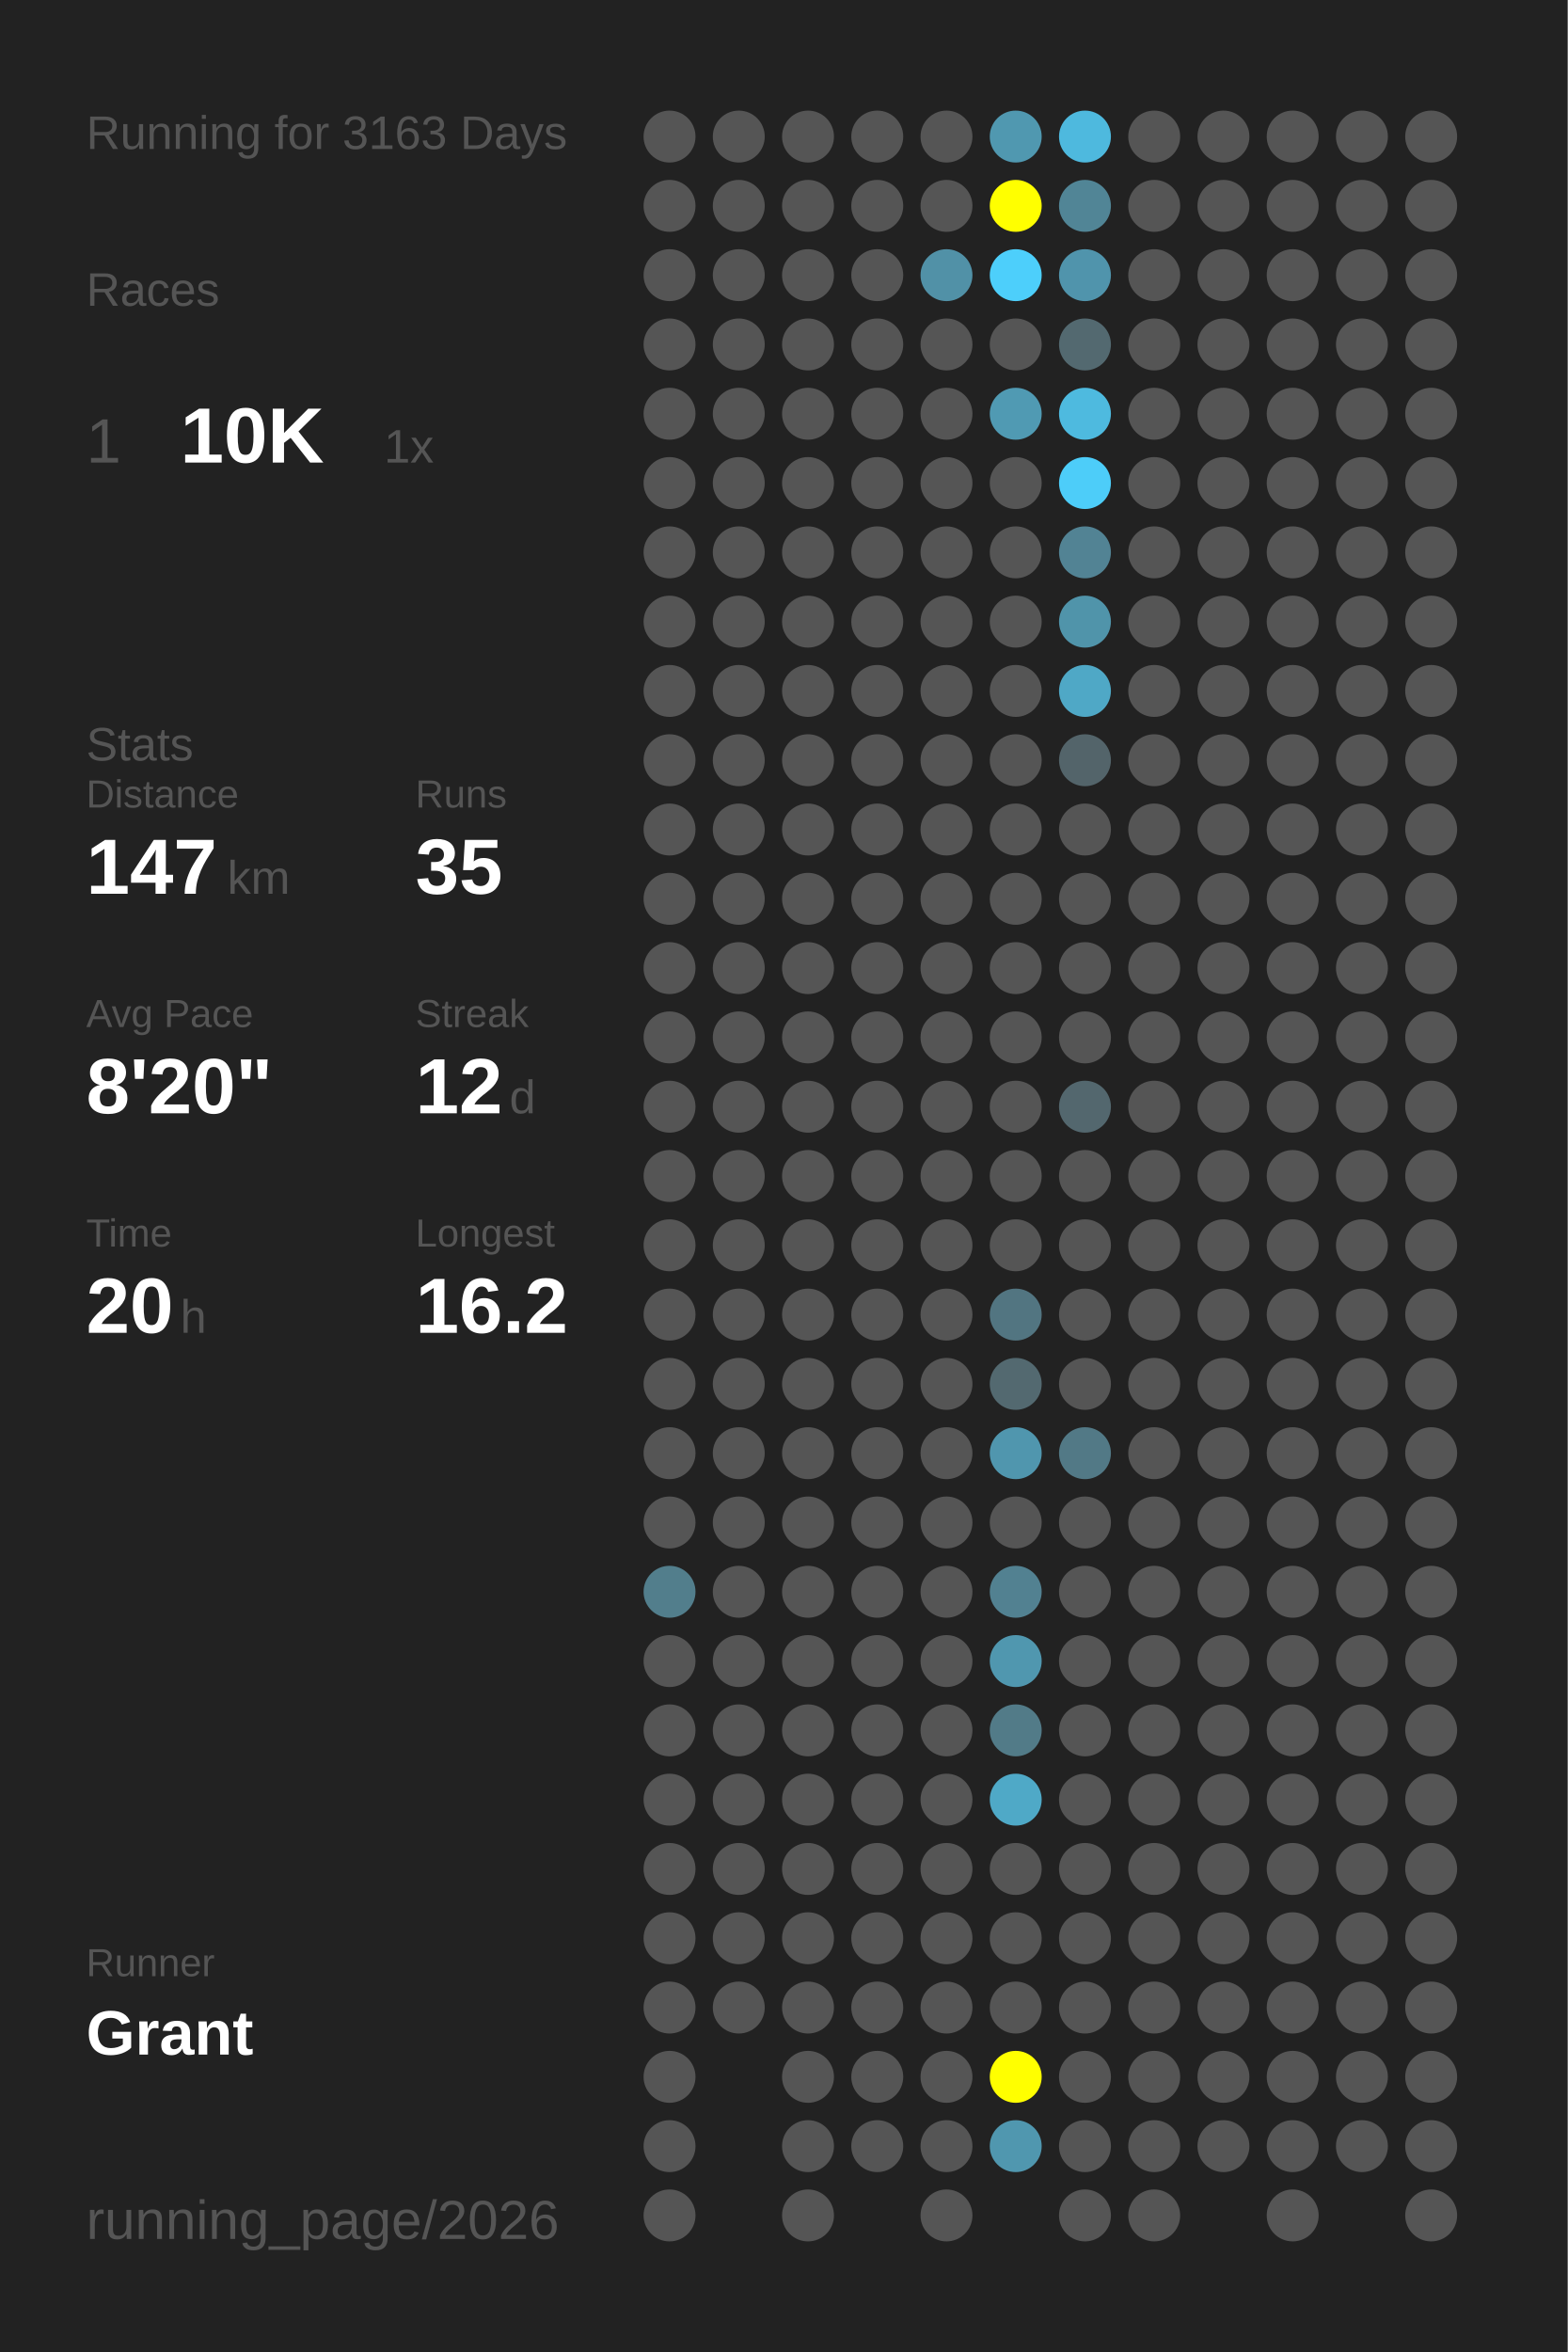
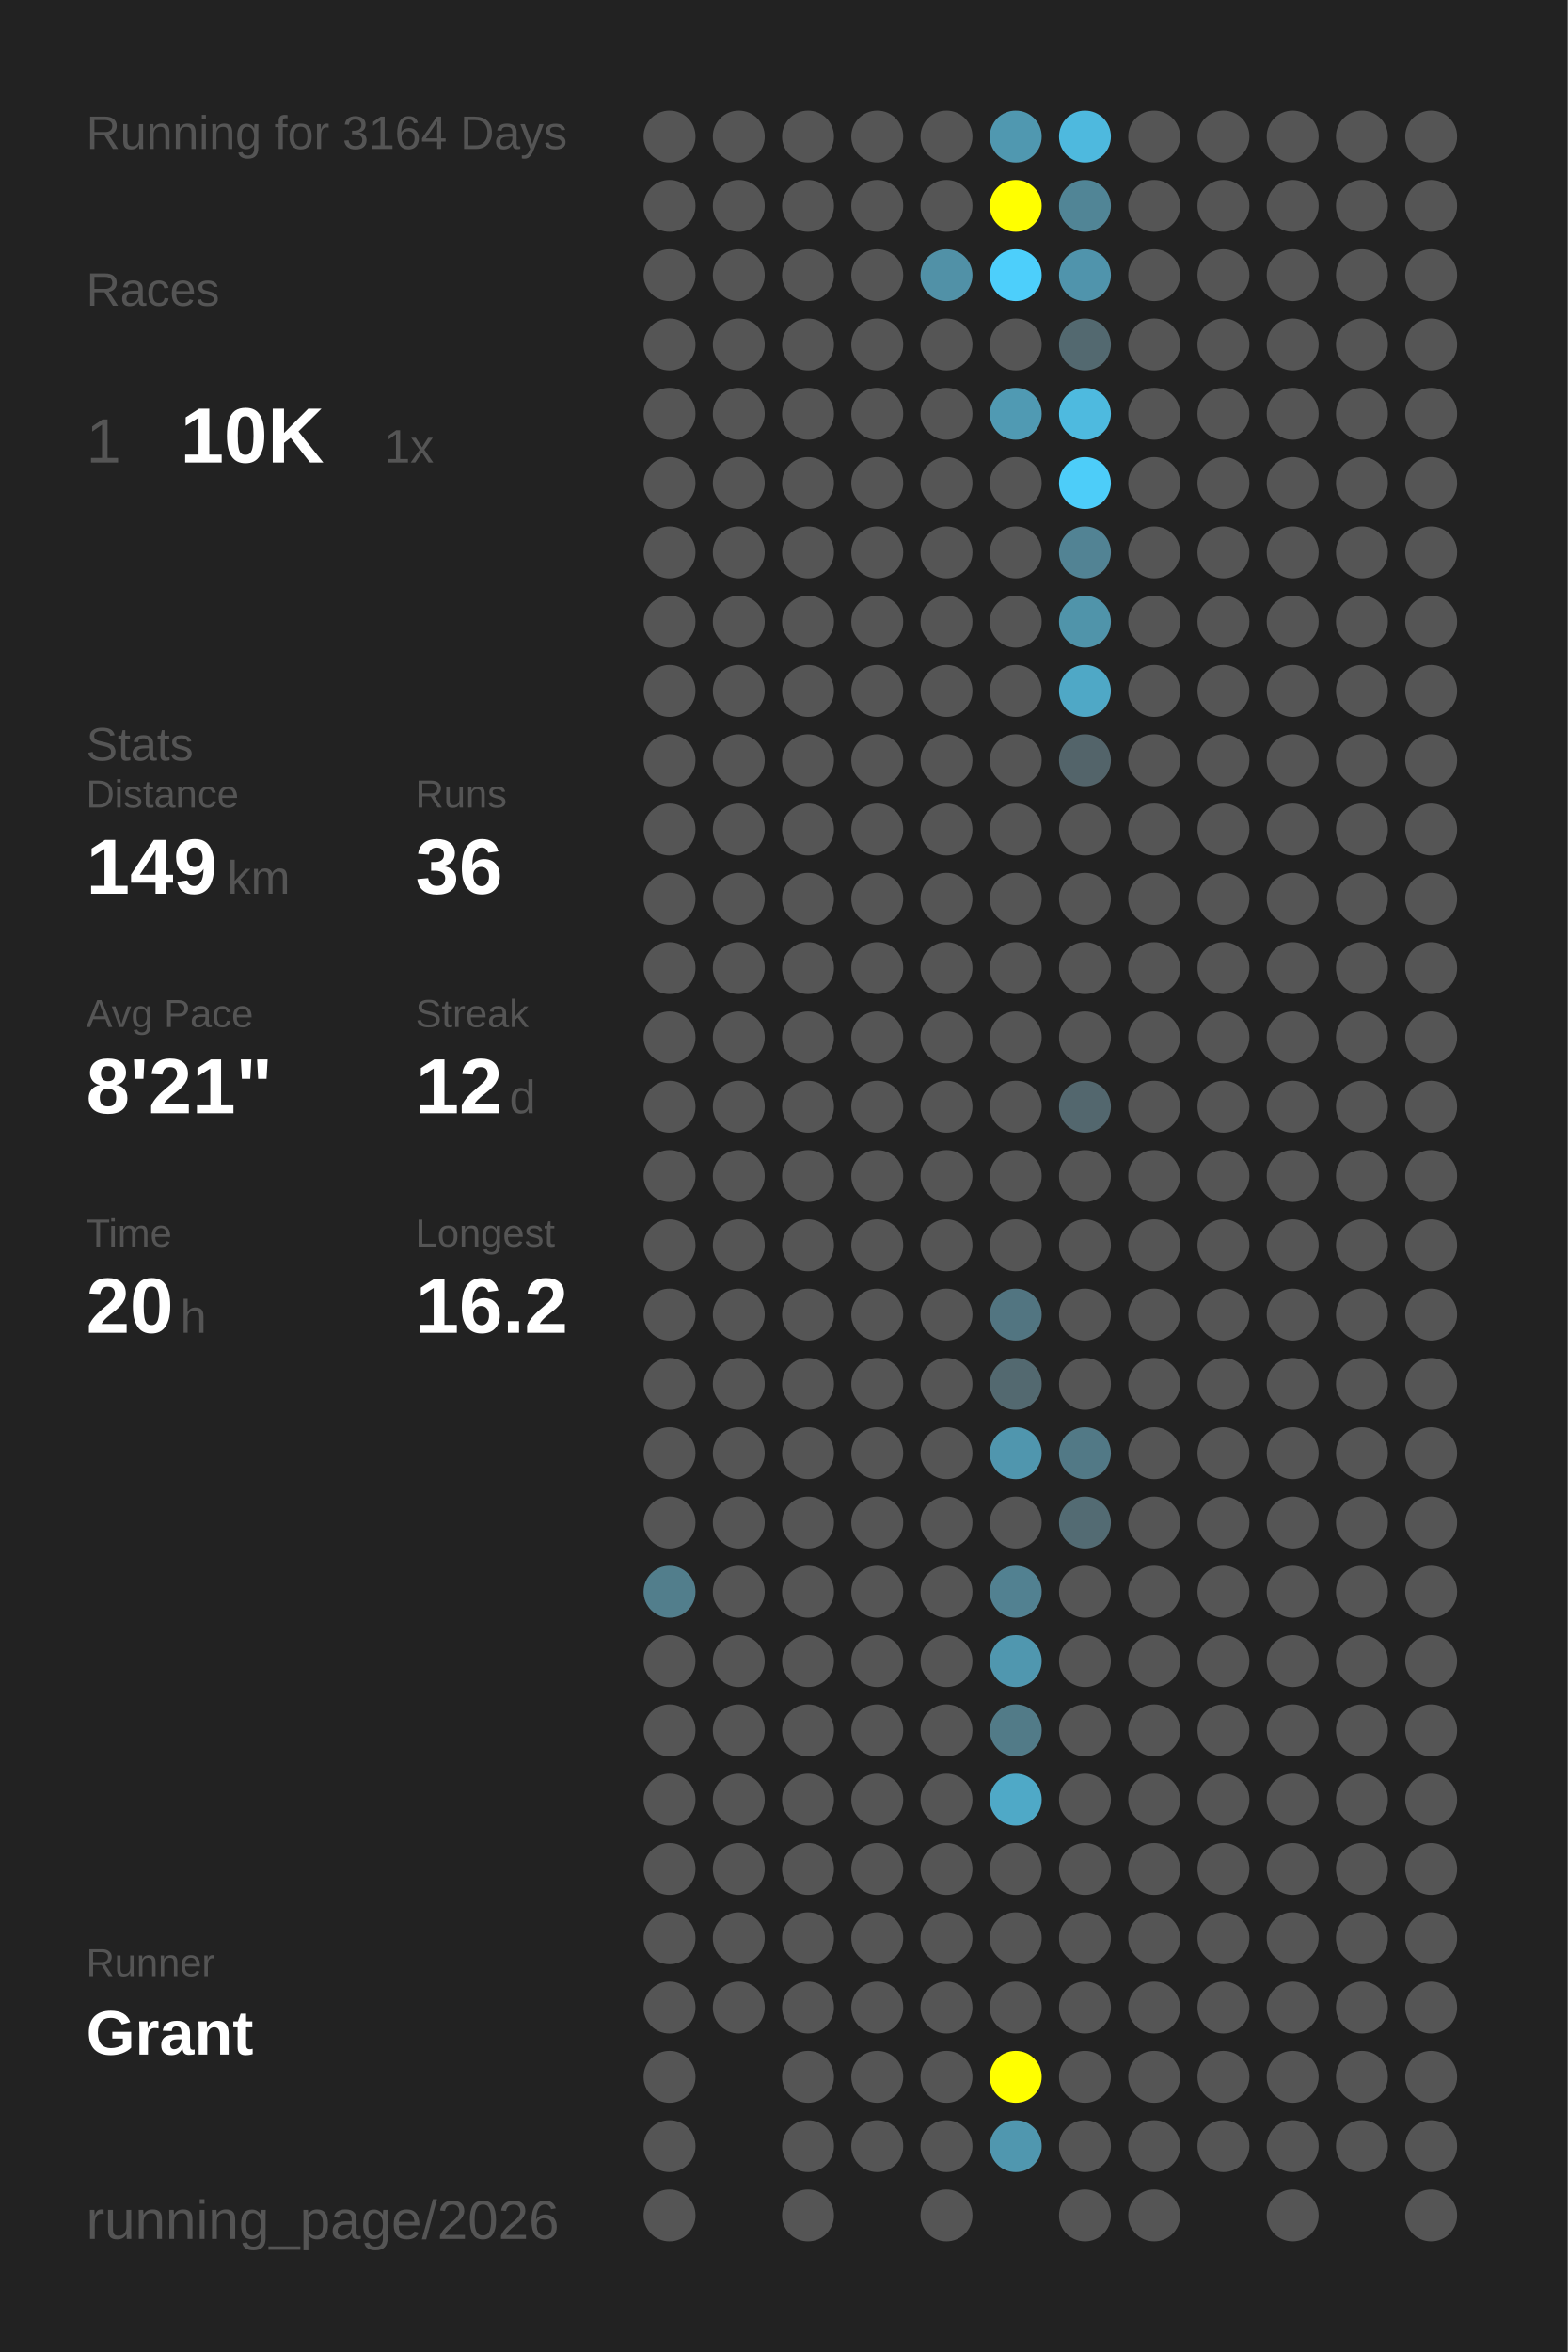
<svg xmlns="http://www.w3.org/2000/svg" baseProfile="full" height="300mm" version="1.1" viewBox="0,0,200,300" width="200mm">
  <defs />
  <rect fill="#222222" height="300" width="200" x="0" y="0" />
-   <text fill="#555555" style="font-size:6px; font-family:Arial;" x="11" y="19">Running for 3163 Days</text>
+   <text fill="#555555" style="font-size:6px; font-family:Arial;" x="11" y="19">Running for 3164 Days</text>
  <text fill="#555555" style="font-size:6px; font-family:Arial;" x="11" y="39">Races</text>
  <text fill="#555555" style="font-size:8px; font-family:Arial;" x="11" y="59">1</text>
  <text fill="#FFFFFF" style="font-size:10px; font-family:Arial; font-weight:bold;" x="23" y="59">10K</text>
  <text fill="#555555" style="font-size:6px; font-family:Arial;" x="49" y="59">1x</text>
  <text fill="#555555" style="font-size:6px; font-family:Arial;" x="11" y="97">Stats</text>
  <text fill="#555555" style="font-size:5px; font-family:Arial;" x="11" y="103">Distance</text>
-   <text fill="#FFFFFF" style="font-size:10px; font-family:Arial; font-weight:bold;" x="11" y="114">147</text>
+   <text fill="#FFFFFF" style="font-size:10px; font-family:Arial; font-weight:bold;" x="11" y="114">149</text>
  <text fill="#555555" style="font-size:6px; font-family:Arial;" x="29" y="114">km</text>
  <text fill="#555555" style="font-size:5px; font-family:Arial;" x="53" y="103">Runs</text>
-   <text fill="#FFFFFF" style="font-size:10px; font-family:Arial; font-weight:bold;" x="53" y="114">35</text>
+   <text fill="#FFFFFF" style="font-size:10px; font-family:Arial; font-weight:bold;" x="53" y="114">36</text>
  <text fill="#555555" style="font-size:5px; font-family:Arial;" x="11" y="131">Avg Pace</text>
-   <text fill="#FFFFFF" style="font-size:10px; font-family:Arial; font-weight:bold;" x="11" y="142">8'20"</text>
+   <text fill="#FFFFFF" style="font-size:10px; font-family:Arial; font-weight:bold;" x="11" y="142">8'21"</text>
  <text fill="#555555" style="font-size:5px; font-family:Arial;" x="53" y="131">Streak</text>
  <text fill="#FFFFFF" style="font-size:10px; font-family:Arial; font-weight:bold;" x="53" y="142">12</text>
  <text fill="#555555" style="font-size:6px; font-family:Arial;" x="65" y="142">d</text>
  <text fill="#555555" style="font-size:5px; font-family:Arial;" x="11" y="159">Time</text>
  <text fill="#FFFFFF" style="font-size:10px; font-family:Arial; font-weight:bold;" x="11" y="170">20</text>
  <text fill="#555555" style="font-size:6px; font-family:Arial;" x="23" y="170">h</text>
  <text fill="#555555" style="font-size:5px; font-family:Arial;" x="53" y="159">Longest</text>
  <text fill="#FFFFFF" style="font-size:10px; font-family:Arial; font-weight:bold;" x="53" y="170">16.2</text>
  <text fill="#555555" style="font-size:5px; font-family:Arial;" x="11" y="252.065">Runner</text>
  <text fill="#FFFFFF" style="font-size:8px; font-family:Arial; font-weight:bold;" x="11" y="262.065">Grant</text>
  <text fill="#555555" style="font-size:7px; font-family:Arial;" x="11" y="285.581">running_page/2026</text>
  <circle cx="85.417" cy="17.419" fill="#555555" r="3.312" />
  <circle cx="85.417" cy="26.258" fill="#555555" r="3.312" />
  <circle cx="85.417" cy="35.097" fill="#555555" r="3.312" />
  <circle cx="85.417" cy="43.935" fill="#555555" r="3.312" />
  <circle cx="85.417" cy="52.774" fill="#555555" r="3.312" />
  <circle cx="85.417" cy="61.613" fill="#555555" r="3.312" />
  <circle cx="85.417" cy="70.452" fill="#555555" r="3.312" />
  <circle cx="85.417" cy="79.29" fill="#555555" r="3.312" />
  <circle cx="85.417" cy="88.129" fill="#555555" r="3.312" />
  <circle cx="85.417" cy="96.968" fill="#555555" r="3.312" />
  <circle cx="85.417" cy="105.806" fill="#555555" r="3.312" />
  <circle cx="85.417" cy="114.645" fill="#555555" r="3.312" />
  <circle cx="85.417" cy="123.484" fill="#555555" r="3.312" />
  <circle cx="85.417" cy="132.323" fill="#555555" r="3.312" />
  <circle cx="85.417" cy="141.161" fill="#555555" r="3.312" />
  <circle cx="85.417" cy="150" fill="#555555" r="3.312" />
  <circle cx="85.417" cy="158.839" fill="#555555" r="3.312" />
  <circle cx="85.417" cy="167.677" fill="#555555" r="3.312" />
  <circle cx="85.417" cy="176.516" fill="#555555" r="3.312" />
  <circle cx="85.417" cy="185.355" fill="#555555" r="3.312" />
  <circle cx="85.417" cy="194.194" fill="#555555" r="3.312" />
  <circle cx="85.417" cy="203.032" fill="#527e8c" r="3.312" />
  <circle cx="85.417" cy="211.871" fill="#555555" r="3.312" />
  <circle cx="85.417" cy="220.71" fill="#555555" r="3.312" />
  <circle cx="85.417" cy="229.548" fill="#555555" r="3.312" />
  <circle cx="85.417" cy="238.387" fill="#555555" r="3.312" />
  <circle cx="85.417" cy="247.226" fill="#555555" r="3.312" />
  <circle cx="85.417" cy="256.065" fill="#555555" r="3.312" />
  <circle cx="85.417" cy="264.903" fill="#555555" r="3.312" />
  <circle cx="85.417" cy="273.742" fill="#555555" r="3.312" />
  <circle cx="85.417" cy="282.581" fill="#555555" r="3.312" />
  <circle cx="94.25" cy="17.419" fill="#555555" r="3.312" />
  <circle cx="94.25" cy="26.258" fill="#555555" r="3.312" />
  <circle cx="94.25" cy="35.097" fill="#555555" r="3.312" />
  <circle cx="94.25" cy="43.935" fill="#555555" r="3.312" />
  <circle cx="94.25" cy="52.774" fill="#555555" r="3.312" />
  <circle cx="94.25" cy="61.613" fill="#555555" r="3.312" />
  <circle cx="94.25" cy="70.452" fill="#555555" r="3.312" />
  <circle cx="94.25" cy="79.29" fill="#555555" r="3.312" />
  <circle cx="94.25" cy="88.129" fill="#555555" r="3.312" />
  <circle cx="94.25" cy="96.968" fill="#555555" r="3.312" />
  <circle cx="94.25" cy="105.806" fill="#555555" r="3.312" />
  <circle cx="94.25" cy="114.645" fill="#555555" r="3.312" />
  <circle cx="94.25" cy="123.484" fill="#555555" r="3.312" />
  <circle cx="94.25" cy="132.323" fill="#555555" r="3.312" />
  <circle cx="94.25" cy="141.161" fill="#555555" r="3.312" />
  <circle cx="94.25" cy="150" fill="#555555" r="3.312" />
  <circle cx="94.25" cy="158.839" fill="#555555" r="3.312" />
  <circle cx="94.25" cy="167.677" fill="#555555" r="3.312" />
  <circle cx="94.25" cy="176.516" fill="#555555" r="3.312" />
  <circle cx="94.25" cy="185.355" fill="#555555" r="3.312" />
  <circle cx="94.25" cy="194.194" fill="#555555" r="3.312" />
  <circle cx="94.25" cy="203.032" fill="#555555" r="3.312" />
  <circle cx="94.25" cy="211.871" fill="#555555" r="3.312" />
  <circle cx="94.25" cy="220.71" fill="#555555" r="3.312" />
  <circle cx="94.25" cy="229.548" fill="#555555" r="3.312" />
  <circle cx="94.25" cy="238.387" fill="#555555" r="3.312" />
  <circle cx="94.25" cy="247.226" fill="#555555" r="3.312" />
  <circle cx="94.25" cy="256.065" fill="#555555" r="3.312" />
  <circle cx="103.083" cy="17.419" fill="#555555" r="3.312" />
  <circle cx="103.083" cy="26.258" fill="#555555" r="3.312" />
  <circle cx="103.083" cy="35.097" fill="#555555" r="3.312" />
  <circle cx="103.083" cy="43.935" fill="#555555" r="3.312" />
  <circle cx="103.083" cy="52.774" fill="#555555" r="3.312" />
  <circle cx="103.083" cy="61.613" fill="#555555" r="3.312" />
  <circle cx="103.083" cy="70.452" fill="#555555" r="3.312" />
  <circle cx="103.083" cy="79.29" fill="#555555" r="3.312" />
  <circle cx="103.083" cy="88.129" fill="#555555" r="3.312" />
  <circle cx="103.083" cy="96.968" fill="#555555" r="3.312" />
  <circle cx="103.083" cy="105.806" fill="#555555" r="3.312" />
  <circle cx="103.083" cy="114.645" fill="#555555" r="3.312" />
  <circle cx="103.083" cy="123.484" fill="#555555" r="3.312" />
  <circle cx="103.083" cy="132.323" fill="#555555" r="3.312" />
  <circle cx="103.083" cy="141.161" fill="#555555" r="3.312" />
  <circle cx="103.083" cy="150" fill="#555555" r="3.312" />
  <circle cx="103.083" cy="158.839" fill="#555555" r="3.312" />
  <circle cx="103.083" cy="167.677" fill="#555555" r="3.312" />
  <circle cx="103.083" cy="176.516" fill="#555555" r="3.312" />
  <circle cx="103.083" cy="185.355" fill="#555555" r="3.312" />
  <circle cx="103.083" cy="194.194" fill="#555555" r="3.312" />
  <circle cx="103.083" cy="203.032" fill="#555555" r="3.312" />
  <circle cx="103.083" cy="211.871" fill="#555555" r="3.312" />
  <circle cx="103.083" cy="220.71" fill="#555555" r="3.312" />
  <circle cx="103.083" cy="229.548" fill="#555555" r="3.312" />
  <circle cx="103.083" cy="238.387" fill="#555555" r="3.312" />
  <circle cx="103.083" cy="247.226" fill="#555555" r="3.312" />
  <circle cx="103.083" cy="256.065" fill="#555555" r="3.312" />
  <circle cx="103.083" cy="264.903" fill="#555555" r="3.312" />
  <circle cx="103.083" cy="273.742" fill="#555555" r="3.312" />
  <circle cx="103.083" cy="282.581" fill="#555555" r="3.312" />
  <circle cx="111.917" cy="17.419" fill="#555555" r="3.312" />
  <circle cx="111.917" cy="26.258" fill="#555555" r="3.312" />
  <circle cx="111.917" cy="35.097" fill="#555555" r="3.312" />
  <circle cx="111.917" cy="43.935" fill="#555555" r="3.312" />
  <circle cx="111.917" cy="52.774" fill="#555555" r="3.312" />
  <circle cx="111.917" cy="61.613" fill="#555555" r="3.312" />
  <circle cx="111.917" cy="70.452" fill="#555555" r="3.312" />
  <circle cx="111.917" cy="79.29" fill="#555555" r="3.312" />
  <circle cx="111.917" cy="88.129" fill="#555555" r="3.312" />
  <circle cx="111.917" cy="96.968" fill="#555555" r="3.312" />
  <circle cx="111.917" cy="105.806" fill="#555555" r="3.312" />
  <circle cx="111.917" cy="114.645" fill="#555555" r="3.312" />
  <circle cx="111.917" cy="123.484" fill="#555555" r="3.312" />
  <circle cx="111.917" cy="132.323" fill="#555555" r="3.312" />
  <circle cx="111.917" cy="141.161" fill="#555555" r="3.312" />
  <circle cx="111.917" cy="150" fill="#555555" r="3.312" />
  <circle cx="111.917" cy="158.839" fill="#555555" r="3.312" />
  <circle cx="111.917" cy="167.677" fill="#555555" r="3.312" />
  <circle cx="111.917" cy="176.516" fill="#555555" r="3.312" />
  <circle cx="111.917" cy="185.355" fill="#555555" r="3.312" />
  <circle cx="111.917" cy="194.194" fill="#555555" r="3.312" />
  <circle cx="111.917" cy="203.032" fill="#555555" r="3.312" />
  <circle cx="111.917" cy="211.871" fill="#555555" r="3.312" />
  <circle cx="111.917" cy="220.71" fill="#555555" r="3.312" />
  <circle cx="111.917" cy="229.548" fill="#555555" r="3.312" />
  <circle cx="111.917" cy="238.387" fill="#555555" r="3.312" />
  <circle cx="111.917" cy="247.226" fill="#555555" r="3.312" />
  <circle cx="111.917" cy="256.065" fill="#555555" r="3.312" />
  <circle cx="111.917" cy="264.903" fill="#555555" r="3.312" />
  <circle cx="111.917" cy="273.742" fill="#555555" r="3.312" />
  <circle cx="120.75" cy="17.419" fill="#555555" r="3.312" />
  <circle cx="120.75" cy="26.258" fill="#555555" r="3.312" />
  <circle cx="120.75" cy="35.097" fill="#5191a7" r="3.312" />
  <circle cx="120.75" cy="43.935" fill="#555555" r="3.312" />
  <circle cx="120.75" cy="52.774" fill="#555555" r="3.312" />
  <circle cx="120.75" cy="61.613" fill="#555555" r="3.312" />
  <circle cx="120.75" cy="70.452" fill="#555555" r="3.312" />
  <circle cx="120.75" cy="79.29" fill="#555555" r="3.312" />
  <circle cx="120.75" cy="88.129" fill="#555555" r="3.312" />
  <circle cx="120.75" cy="96.968" fill="#555555" r="3.312" />
  <circle cx="120.75" cy="105.806" fill="#555555" r="3.312" />
  <circle cx="120.75" cy="114.645" fill="#555555" r="3.312" />
  <circle cx="120.75" cy="123.484" fill="#555555" r="3.312" />
  <circle cx="120.75" cy="132.323" fill="#555555" r="3.312" />
  <circle cx="120.75" cy="141.161" fill="#555555" r="3.312" />
  <circle cx="120.75" cy="150" fill="#555555" r="3.312" />
  <circle cx="120.75" cy="158.839" fill="#555555" r="3.312" />
  <circle cx="120.75" cy="167.677" fill="#555555" r="3.312" />
  <circle cx="120.75" cy="176.516" fill="#555555" r="3.312" />
  <circle cx="120.75" cy="185.355" fill="#555555" r="3.312" />
  <circle cx="120.75" cy="194.194" fill="#555555" r="3.312" />
  <circle cx="120.75" cy="203.032" fill="#555555" r="3.312" />
  <circle cx="120.75" cy="211.871" fill="#555555" r="3.312" />
  <circle cx="120.75" cy="220.71" fill="#555555" r="3.312" />
  <circle cx="120.75" cy="229.548" fill="#555555" r="3.312" />
  <circle cx="120.75" cy="238.387" fill="#555555" r="3.312" />
  <circle cx="120.75" cy="247.226" fill="#555555" r="3.312" />
  <circle cx="120.75" cy="256.065" fill="#555555" r="3.312" />
  <circle cx="120.75" cy="264.903" fill="#555555" r="3.312" />
  <circle cx="120.75" cy="273.742" fill="#555555" r="3.312" />
  <circle cx="120.75" cy="282.581" fill="#555555" r="3.312" />
  <circle cx="129.583" cy="17.419" fill="#5098b0" r="3.312" />
  <circle cx="129.583" cy="26.258" fill="#FFFF00" r="3.312" />
  <circle cx="129.583" cy="35.097" fill="#4dcffb" r="3.312" />
  <circle cx="129.583" cy="43.935" fill="#555555" r="3.312" />
  <circle cx="129.583" cy="52.774" fill="#509ab3" r="3.312" />
  <circle cx="129.583" cy="61.613" fill="#555555" r="3.312" />
  <circle cx="129.583" cy="70.452" fill="#555555" r="3.312" />
  <circle cx="129.583" cy="79.29" fill="#555555" r="3.312" />
  <circle cx="129.583" cy="88.129" fill="#555555" r="3.312" />
  <circle cx="129.583" cy="96.968" fill="#555555" r="3.312" />
  <circle cx="129.583" cy="105.806" fill="#555555" r="3.312" />
  <circle cx="129.583" cy="114.645" fill="#555555" r="3.312" />
  <circle cx="129.583" cy="123.484" fill="#555555" r="3.312" />
  <circle cx="129.583" cy="132.323" fill="#555555" r="3.312" />
  <circle cx="129.583" cy="141.161" fill="#555555" r="3.312" />
  <circle cx="129.583" cy="150" fill="#555555" r="3.312" />
  <circle cx="129.583" cy="158.839" fill="#555555" r="3.312" />
  <circle cx="129.583" cy="167.677" fill="#527581" r="3.312" />
  <circle cx="129.583" cy="176.516" fill="#536970" r="3.312" />
  <circle cx="129.583" cy="185.355" fill="#5096ae" r="3.312" />
  <circle cx="129.583" cy="194.194" fill="#555555" r="3.312" />
  <circle cx="129.583" cy="203.032" fill="#528191" r="3.312" />
  <circle cx="129.583" cy="211.871" fill="#5097af" r="3.312" />
  <circle cx="129.583" cy="220.71" fill="#527b88" r="3.312" />
  <circle cx="129.583" cy="229.548" fill="#4fa9c7" r="3.312" />
  <circle cx="129.583" cy="238.387" fill="#555555" r="3.312" />
  <circle cx="129.583" cy="247.226" fill="#555555" r="3.312" />
  <circle cx="129.583" cy="256.065" fill="#555555" r="3.312" />
  <circle cx="129.583" cy="264.903" fill="#FFFF00" r="3.312" />
  <circle cx="129.583" cy="273.742" fill="#5097af" r="3.312" />
  <circle cx="138.417" cy="17.419" fill="#4eb9de" r="3.312" />
  <circle cx="138.417" cy="26.258" fill="#518596" r="3.312" />
  <circle cx="138.417" cy="35.097" fill="#5094ac" r="3.312" />
  <circle cx="138.417" cy="43.935" fill="#536970" r="3.312" />
  <circle cx="138.417" cy="52.774" fill="#4ebadf" r="3.312" />
  <circle cx="138.417" cy="61.613" fill="#4dcdf9" r="3.312" />
  <circle cx="138.417" cy="70.452" fill="#528394" r="3.312" />
  <circle cx="138.417" cy="79.29" fill="#5094aa" r="3.312" />
  <circle cx="138.417" cy="88.129" fill="#4fa8c6" r="3.312" />
  <circle cx="138.417" cy="96.968" fill="#53646a" r="3.312" />
  <circle cx="138.417" cy="105.806" fill="#555555" r="3.312" />
  <circle cx="138.417" cy="114.645" fill="#555555" r="3.312" />
  <circle cx="138.417" cy="123.484" fill="#555555" r="3.312" />
  <circle cx="138.417" cy="132.323" fill="#555555" r="3.312" />
  <circle cx="138.417" cy="141.161" fill="#53676e" r="3.312" />
  <circle cx="138.417" cy="150" fill="#555555" r="3.312" />
  <circle cx="138.417" cy="158.839" fill="#555555" r="3.312" />
  <circle cx="138.417" cy="167.677" fill="#555555" r="3.312" />
  <circle cx="138.417" cy="176.516" fill="#555555" r="3.312" />
  <circle cx="138.417" cy="185.355" fill="#527986" r="3.312" />
-   <circle cx="138.417" cy="194.194" fill="#555555" r="3.312" />
+   <circle cx="138.417" cy="194.194" fill="#536b73" r="3.312" />
  <circle cx="138.417" cy="203.032" fill="#555555" r="3.312" />
  <circle cx="138.417" cy="211.871" fill="#555555" r="3.312" />
  <circle cx="138.417" cy="220.71" fill="#555555" r="3.312" />
  <circle cx="138.417" cy="229.548" fill="#555555" r="3.312" />
  <circle cx="138.417" cy="238.387" fill="#555555" r="3.312" />
  <circle cx="138.417" cy="247.226" fill="#555555" r="3.312" />
  <circle cx="138.417" cy="256.065" fill="#555555" r="3.312" />
  <circle cx="138.417" cy="264.903" fill="#555555" r="3.312" />
  <circle cx="138.417" cy="273.742" fill="#555555" r="3.312" />
  <circle cx="138.417" cy="282.581" fill="#555555" r="3.312" />
  <circle cx="147.25" cy="17.419" fill="#555555" r="3.312" />
  <circle cx="147.25" cy="26.258" fill="#555555" r="3.312" />
  <circle cx="147.25" cy="35.097" fill="#555555" r="3.312" />
  <circle cx="147.25" cy="43.935" fill="#555555" r="3.312" />
  <circle cx="147.25" cy="52.774" fill="#555555" r="3.312" />
  <circle cx="147.25" cy="61.613" fill="#555555" r="3.312" />
  <circle cx="147.25" cy="70.452" fill="#555555" r="3.312" />
  <circle cx="147.25" cy="79.29" fill="#555555" r="3.312" />
  <circle cx="147.25" cy="88.129" fill="#555555" r="3.312" />
  <circle cx="147.25" cy="96.968" fill="#555555" r="3.312" />
  <circle cx="147.25" cy="105.806" fill="#555555" r="3.312" />
  <circle cx="147.25" cy="114.645" fill="#555555" r="3.312" />
  <circle cx="147.25" cy="123.484" fill="#555555" r="3.312" />
  <circle cx="147.25" cy="132.323" fill="#555555" r="3.312" />
  <circle cx="147.25" cy="141.161" fill="#555555" r="3.312" />
  <circle cx="147.25" cy="150" fill="#555555" r="3.312" />
  <circle cx="147.25" cy="158.839" fill="#555555" r="3.312" />
  <circle cx="147.25" cy="167.677" fill="#555555" r="3.312" />
  <circle cx="147.25" cy="176.516" fill="#555555" r="3.312" />
  <circle cx="147.25" cy="185.355" fill="#555555" r="3.312" />
  <circle cx="147.25" cy="194.194" fill="#555555" r="3.312" />
  <circle cx="147.25" cy="203.032" fill="#555555" r="3.312" />
  <circle cx="147.25" cy="211.871" fill="#555555" r="3.312" />
  <circle cx="147.25" cy="220.71" fill="#555555" r="3.312" />
  <circle cx="147.25" cy="229.548" fill="#555555" r="3.312" />
  <circle cx="147.25" cy="238.387" fill="#555555" r="3.312" />
  <circle cx="147.25" cy="247.226" fill="#555555" r="3.312" />
  <circle cx="147.25" cy="256.065" fill="#555555" r="3.312" />
  <circle cx="147.25" cy="264.903" fill="#555555" r="3.312" />
  <circle cx="147.25" cy="273.742" fill="#555555" r="3.312" />
  <circle cx="147.25" cy="282.581" fill="#555555" r="3.312" />
  <circle cx="156.083" cy="17.419" fill="#555555" r="3.312" />
  <circle cx="156.083" cy="26.258" fill="#555555" r="3.312" />
  <circle cx="156.083" cy="35.097" fill="#555555" r="3.312" />
  <circle cx="156.083" cy="43.935" fill="#555555" r="3.312" />
  <circle cx="156.083" cy="52.774" fill="#555555" r="3.312" />
  <circle cx="156.083" cy="61.613" fill="#555555" r="3.312" />
  <circle cx="156.083" cy="70.452" fill="#555555" r="3.312" />
  <circle cx="156.083" cy="79.29" fill="#555555" r="3.312" />
  <circle cx="156.083" cy="88.129" fill="#555555" r="3.312" />
  <circle cx="156.083" cy="96.968" fill="#555555" r="3.312" />
  <circle cx="156.083" cy="105.806" fill="#555555" r="3.312" />
  <circle cx="156.083" cy="114.645" fill="#555555" r="3.312" />
  <circle cx="156.083" cy="123.484" fill="#555555" r="3.312" />
  <circle cx="156.083" cy="132.323" fill="#555555" r="3.312" />
  <circle cx="156.083" cy="141.161" fill="#555555" r="3.312" />
  <circle cx="156.083" cy="150" fill="#555555" r="3.312" />
  <circle cx="156.083" cy="158.839" fill="#555555" r="3.312" />
  <circle cx="156.083" cy="167.677" fill="#555555" r="3.312" />
  <circle cx="156.083" cy="176.516" fill="#555555" r="3.312" />
  <circle cx="156.083" cy="185.355" fill="#555555" r="3.312" />
  <circle cx="156.083" cy="194.194" fill="#555555" r="3.312" />
  <circle cx="156.083" cy="203.032" fill="#555555" r="3.312" />
  <circle cx="156.083" cy="211.871" fill="#555555" r="3.312" />
  <circle cx="156.083" cy="220.71" fill="#555555" r="3.312" />
  <circle cx="156.083" cy="229.548" fill="#555555" r="3.312" />
  <circle cx="156.083" cy="238.387" fill="#555555" r="3.312" />
  <circle cx="156.083" cy="247.226" fill="#555555" r="3.312" />
  <circle cx="156.083" cy="256.065" fill="#555555" r="3.312" />
  <circle cx="156.083" cy="264.903" fill="#555555" r="3.312" />
  <circle cx="156.083" cy="273.742" fill="#555555" r="3.312" />
  <circle cx="164.917" cy="17.419" fill="#555555" r="3.312" />
  <circle cx="164.917" cy="26.258" fill="#555555" r="3.312" />
  <circle cx="164.917" cy="35.097" fill="#555555" r="3.312" />
  <circle cx="164.917" cy="43.935" fill="#555555" r="3.312" />
  <circle cx="164.917" cy="52.774" fill="#555555" r="3.312" />
  <circle cx="164.917" cy="61.613" fill="#555555" r="3.312" />
  <circle cx="164.917" cy="70.452" fill="#555555" r="3.312" />
  <circle cx="164.917" cy="79.29" fill="#555555" r="3.312" />
  <circle cx="164.917" cy="88.129" fill="#555555" r="3.312" />
  <circle cx="164.917" cy="96.968" fill="#555555" r="3.312" />
  <circle cx="164.917" cy="105.806" fill="#555555" r="3.312" />
  <circle cx="164.917" cy="114.645" fill="#555555" r="3.312" />
  <circle cx="164.917" cy="123.484" fill="#555555" r="3.312" />
  <circle cx="164.917" cy="132.323" fill="#555555" r="3.312" />
  <circle cx="164.917" cy="141.161" fill="#555555" r="3.312" />
  <circle cx="164.917" cy="150" fill="#555555" r="3.312" />
  <circle cx="164.917" cy="158.839" fill="#555555" r="3.312" />
  <circle cx="164.917" cy="167.677" fill="#555555" r="3.312" />
  <circle cx="164.917" cy="176.516" fill="#555555" r="3.312" />
  <circle cx="164.917" cy="185.355" fill="#555555" r="3.312" />
  <circle cx="164.917" cy="194.194" fill="#555555" r="3.312" />
  <circle cx="164.917" cy="203.032" fill="#555555" r="3.312" />
  <circle cx="164.917" cy="211.871" fill="#555555" r="3.312" />
  <circle cx="164.917" cy="220.71" fill="#555555" r="3.312" />
  <circle cx="164.917" cy="229.548" fill="#555555" r="3.312" />
  <circle cx="164.917" cy="238.387" fill="#555555" r="3.312" />
  <circle cx="164.917" cy="247.226" fill="#555555" r="3.312" />
  <circle cx="164.917" cy="256.065" fill="#555555" r="3.312" />
  <circle cx="164.917" cy="264.903" fill="#555555" r="3.312" />
  <circle cx="164.917" cy="273.742" fill="#555555" r="3.312" />
  <circle cx="164.917" cy="282.581" fill="#555555" r="3.312" />
  <circle cx="173.75" cy="17.419" fill="#555555" r="3.312" />
  <circle cx="173.75" cy="26.258" fill="#555555" r="3.312" />
  <circle cx="173.75" cy="35.097" fill="#555555" r="3.312" />
  <circle cx="173.75" cy="43.935" fill="#555555" r="3.312" />
  <circle cx="173.75" cy="52.774" fill="#555555" r="3.312" />
  <circle cx="173.75" cy="61.613" fill="#555555" r="3.312" />
  <circle cx="173.75" cy="70.452" fill="#555555" r="3.312" />
  <circle cx="173.75" cy="79.29" fill="#555555" r="3.312" />
  <circle cx="173.75" cy="88.129" fill="#555555" r="3.312" />
  <circle cx="173.75" cy="96.968" fill="#555555" r="3.312" />
  <circle cx="173.75" cy="105.806" fill="#555555" r="3.312" />
  <circle cx="173.75" cy="114.645" fill="#555555" r="3.312" />
  <circle cx="173.75" cy="123.484" fill="#555555" r="3.312" />
  <circle cx="173.75" cy="132.323" fill="#555555" r="3.312" />
  <circle cx="173.75" cy="141.161" fill="#555555" r="3.312" />
  <circle cx="173.75" cy="150" fill="#555555" r="3.312" />
  <circle cx="173.75" cy="158.839" fill="#555555" r="3.312" />
  <circle cx="173.75" cy="167.677" fill="#555555" r="3.312" />
  <circle cx="173.75" cy="176.516" fill="#555555" r="3.312" />
  <circle cx="173.75" cy="185.355" fill="#555555" r="3.312" />
  <circle cx="173.75" cy="194.194" fill="#555555" r="3.312" />
  <circle cx="173.75" cy="203.032" fill="#555555" r="3.312" />
  <circle cx="173.75" cy="211.871" fill="#555555" r="3.312" />
  <circle cx="173.75" cy="220.71" fill="#555555" r="3.312" />
  <circle cx="173.75" cy="229.548" fill="#555555" r="3.312" />
  <circle cx="173.75" cy="238.387" fill="#555555" r="3.312" />
  <circle cx="173.75" cy="247.226" fill="#555555" r="3.312" />
  <circle cx="173.75" cy="256.065" fill="#555555" r="3.312" />
  <circle cx="173.75" cy="264.903" fill="#555555" r="3.312" />
  <circle cx="173.75" cy="273.742" fill="#555555" r="3.312" />
  <circle cx="182.583" cy="17.419" fill="#555555" r="3.312" />
  <circle cx="182.583" cy="26.258" fill="#555555" r="3.312" />
  <circle cx="182.583" cy="35.097" fill="#555555" r="3.312" />
  <circle cx="182.583" cy="43.935" fill="#555555" r="3.312" />
  <circle cx="182.583" cy="52.774" fill="#555555" r="3.312" />
  <circle cx="182.583" cy="61.613" fill="#555555" r="3.312" />
  <circle cx="182.583" cy="70.452" fill="#555555" r="3.312" />
  <circle cx="182.583" cy="79.29" fill="#555555" r="3.312" />
  <circle cx="182.583" cy="88.129" fill="#555555" r="3.312" />
  <circle cx="182.583" cy="96.968" fill="#555555" r="3.312" />
  <circle cx="182.583" cy="105.806" fill="#555555" r="3.312" />
  <circle cx="182.583" cy="114.645" fill="#555555" r="3.312" />
  <circle cx="182.583" cy="123.484" fill="#555555" r="3.312" />
  <circle cx="182.583" cy="132.323" fill="#555555" r="3.312" />
  <circle cx="182.583" cy="141.161" fill="#555555" r="3.312" />
  <circle cx="182.583" cy="150" fill="#555555" r="3.312" />
  <circle cx="182.583" cy="158.839" fill="#555555" r="3.312" />
  <circle cx="182.583" cy="167.677" fill="#555555" r="3.312" />
  <circle cx="182.583" cy="176.516" fill="#555555" r="3.312" />
  <circle cx="182.583" cy="185.355" fill="#555555" r="3.312" />
  <circle cx="182.583" cy="194.194" fill="#555555" r="3.312" />
  <circle cx="182.583" cy="203.032" fill="#555555" r="3.312" />
  <circle cx="182.583" cy="211.871" fill="#555555" r="3.312" />
  <circle cx="182.583" cy="220.71" fill="#555555" r="3.312" />
  <circle cx="182.583" cy="229.548" fill="#555555" r="3.312" />
  <circle cx="182.583" cy="238.387" fill="#555555" r="3.312" />
  <circle cx="182.583" cy="247.226" fill="#555555" r="3.312" />
  <circle cx="182.583" cy="256.065" fill="#555555" r="3.312" />
  <circle cx="182.583" cy="264.903" fill="#555555" r="3.312" />
  <circle cx="182.583" cy="273.742" fill="#555555" r="3.312" />
  <circle cx="182.583" cy="282.581" fill="#555555" r="3.312" />
</svg>
